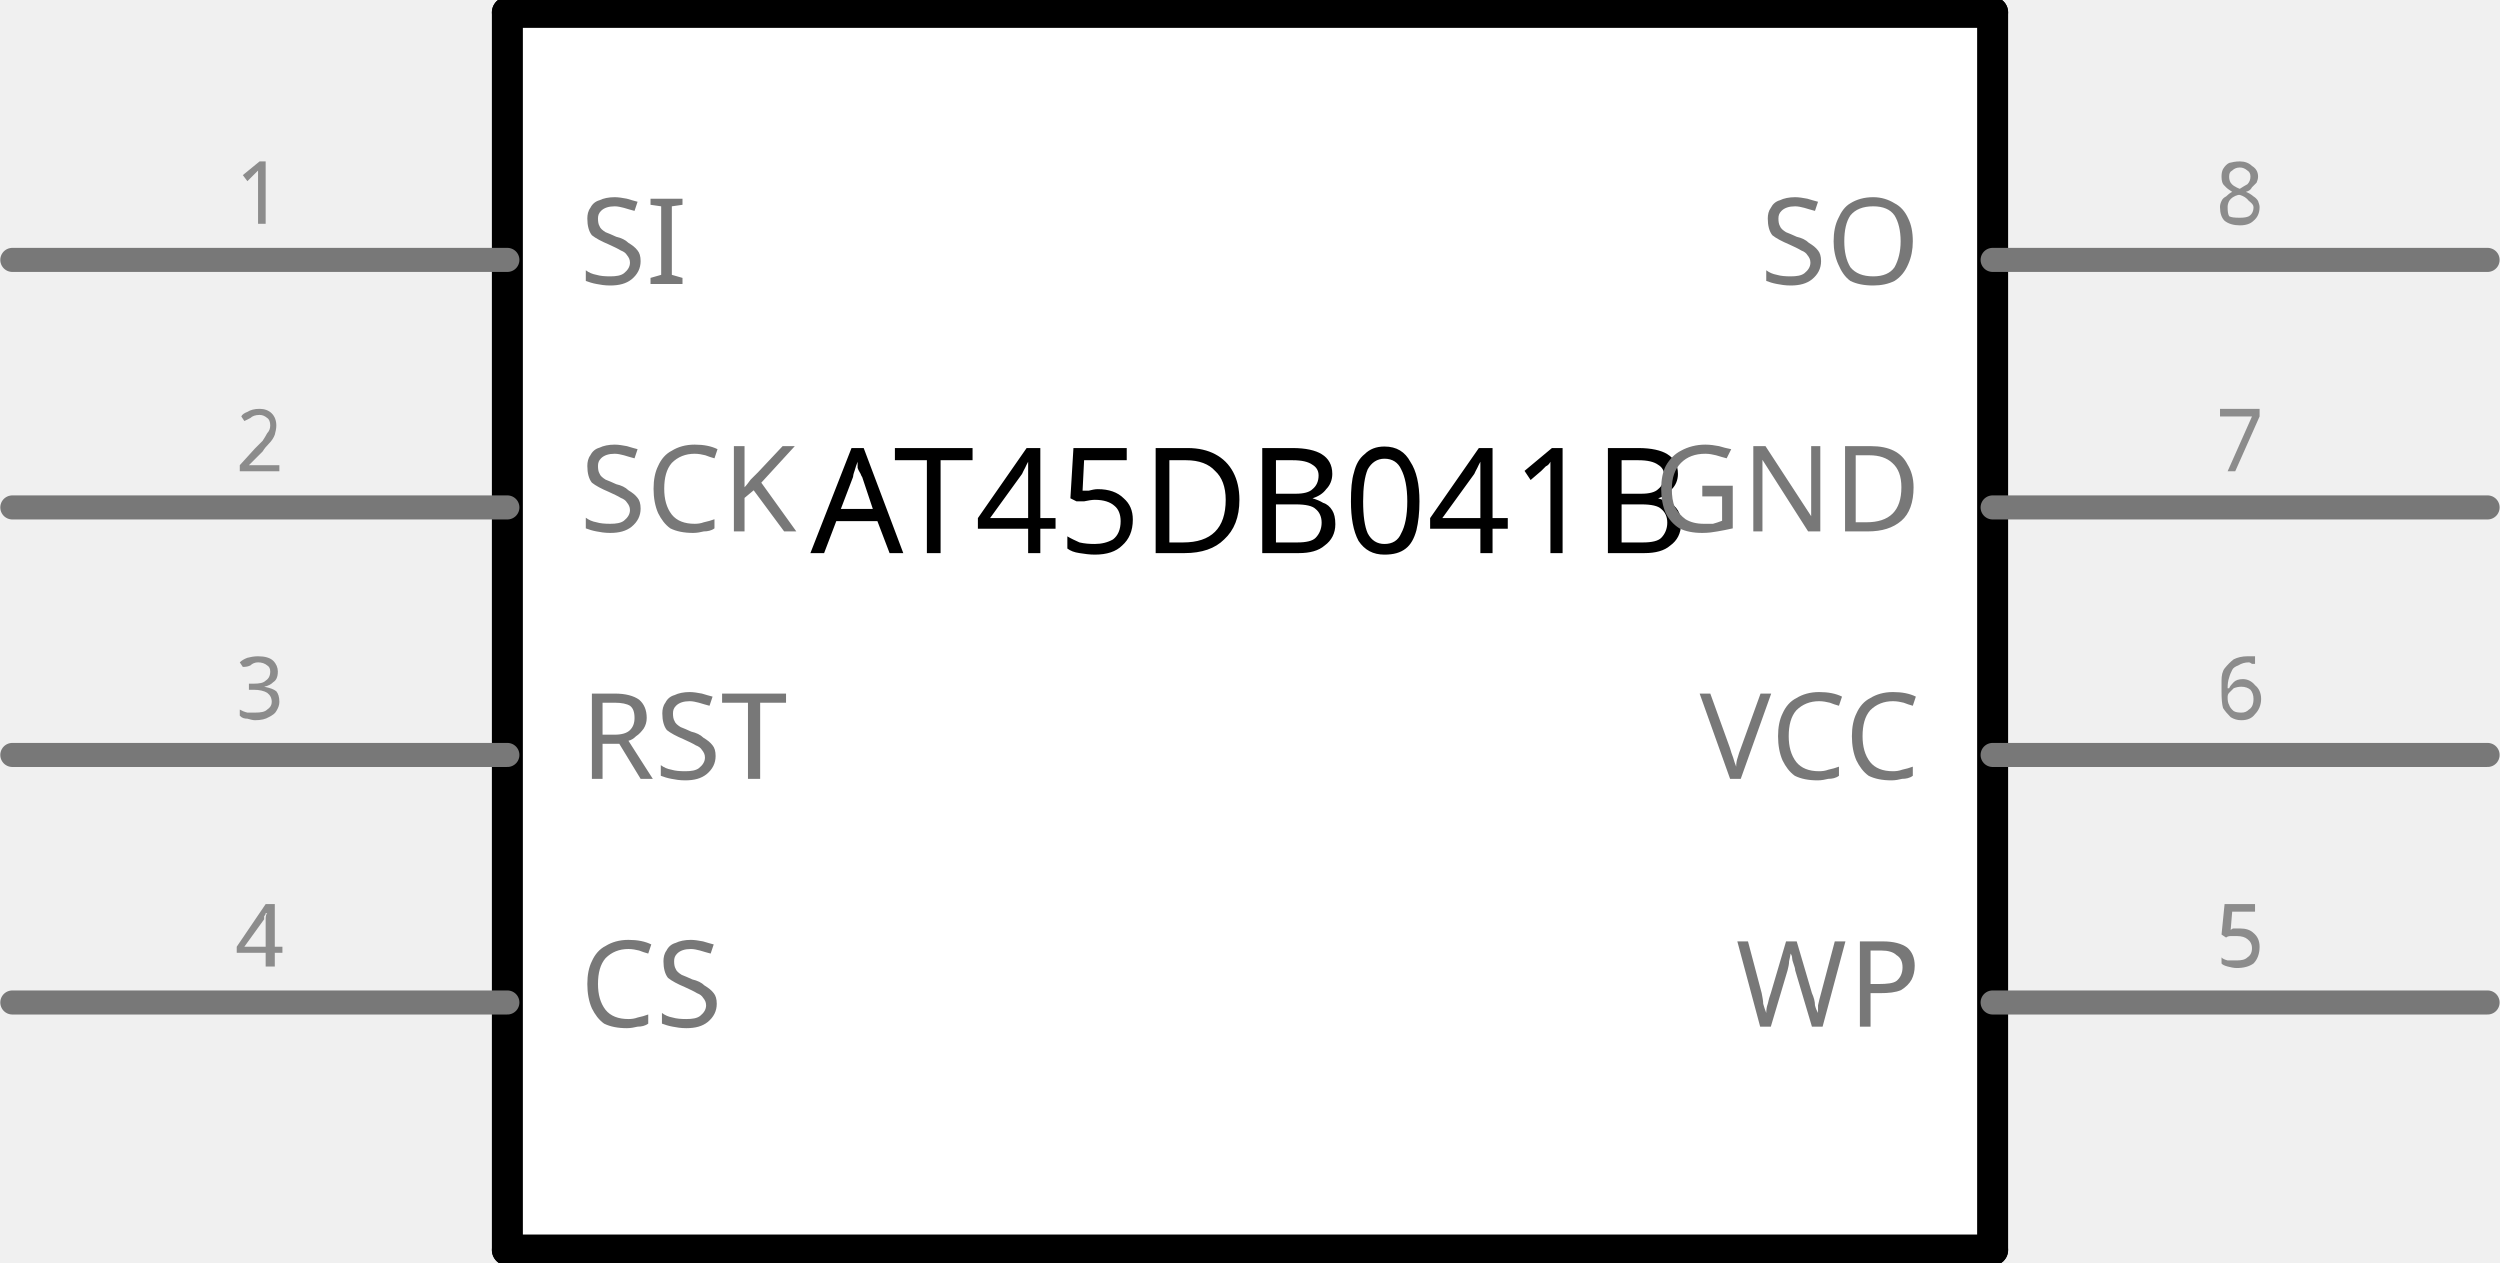
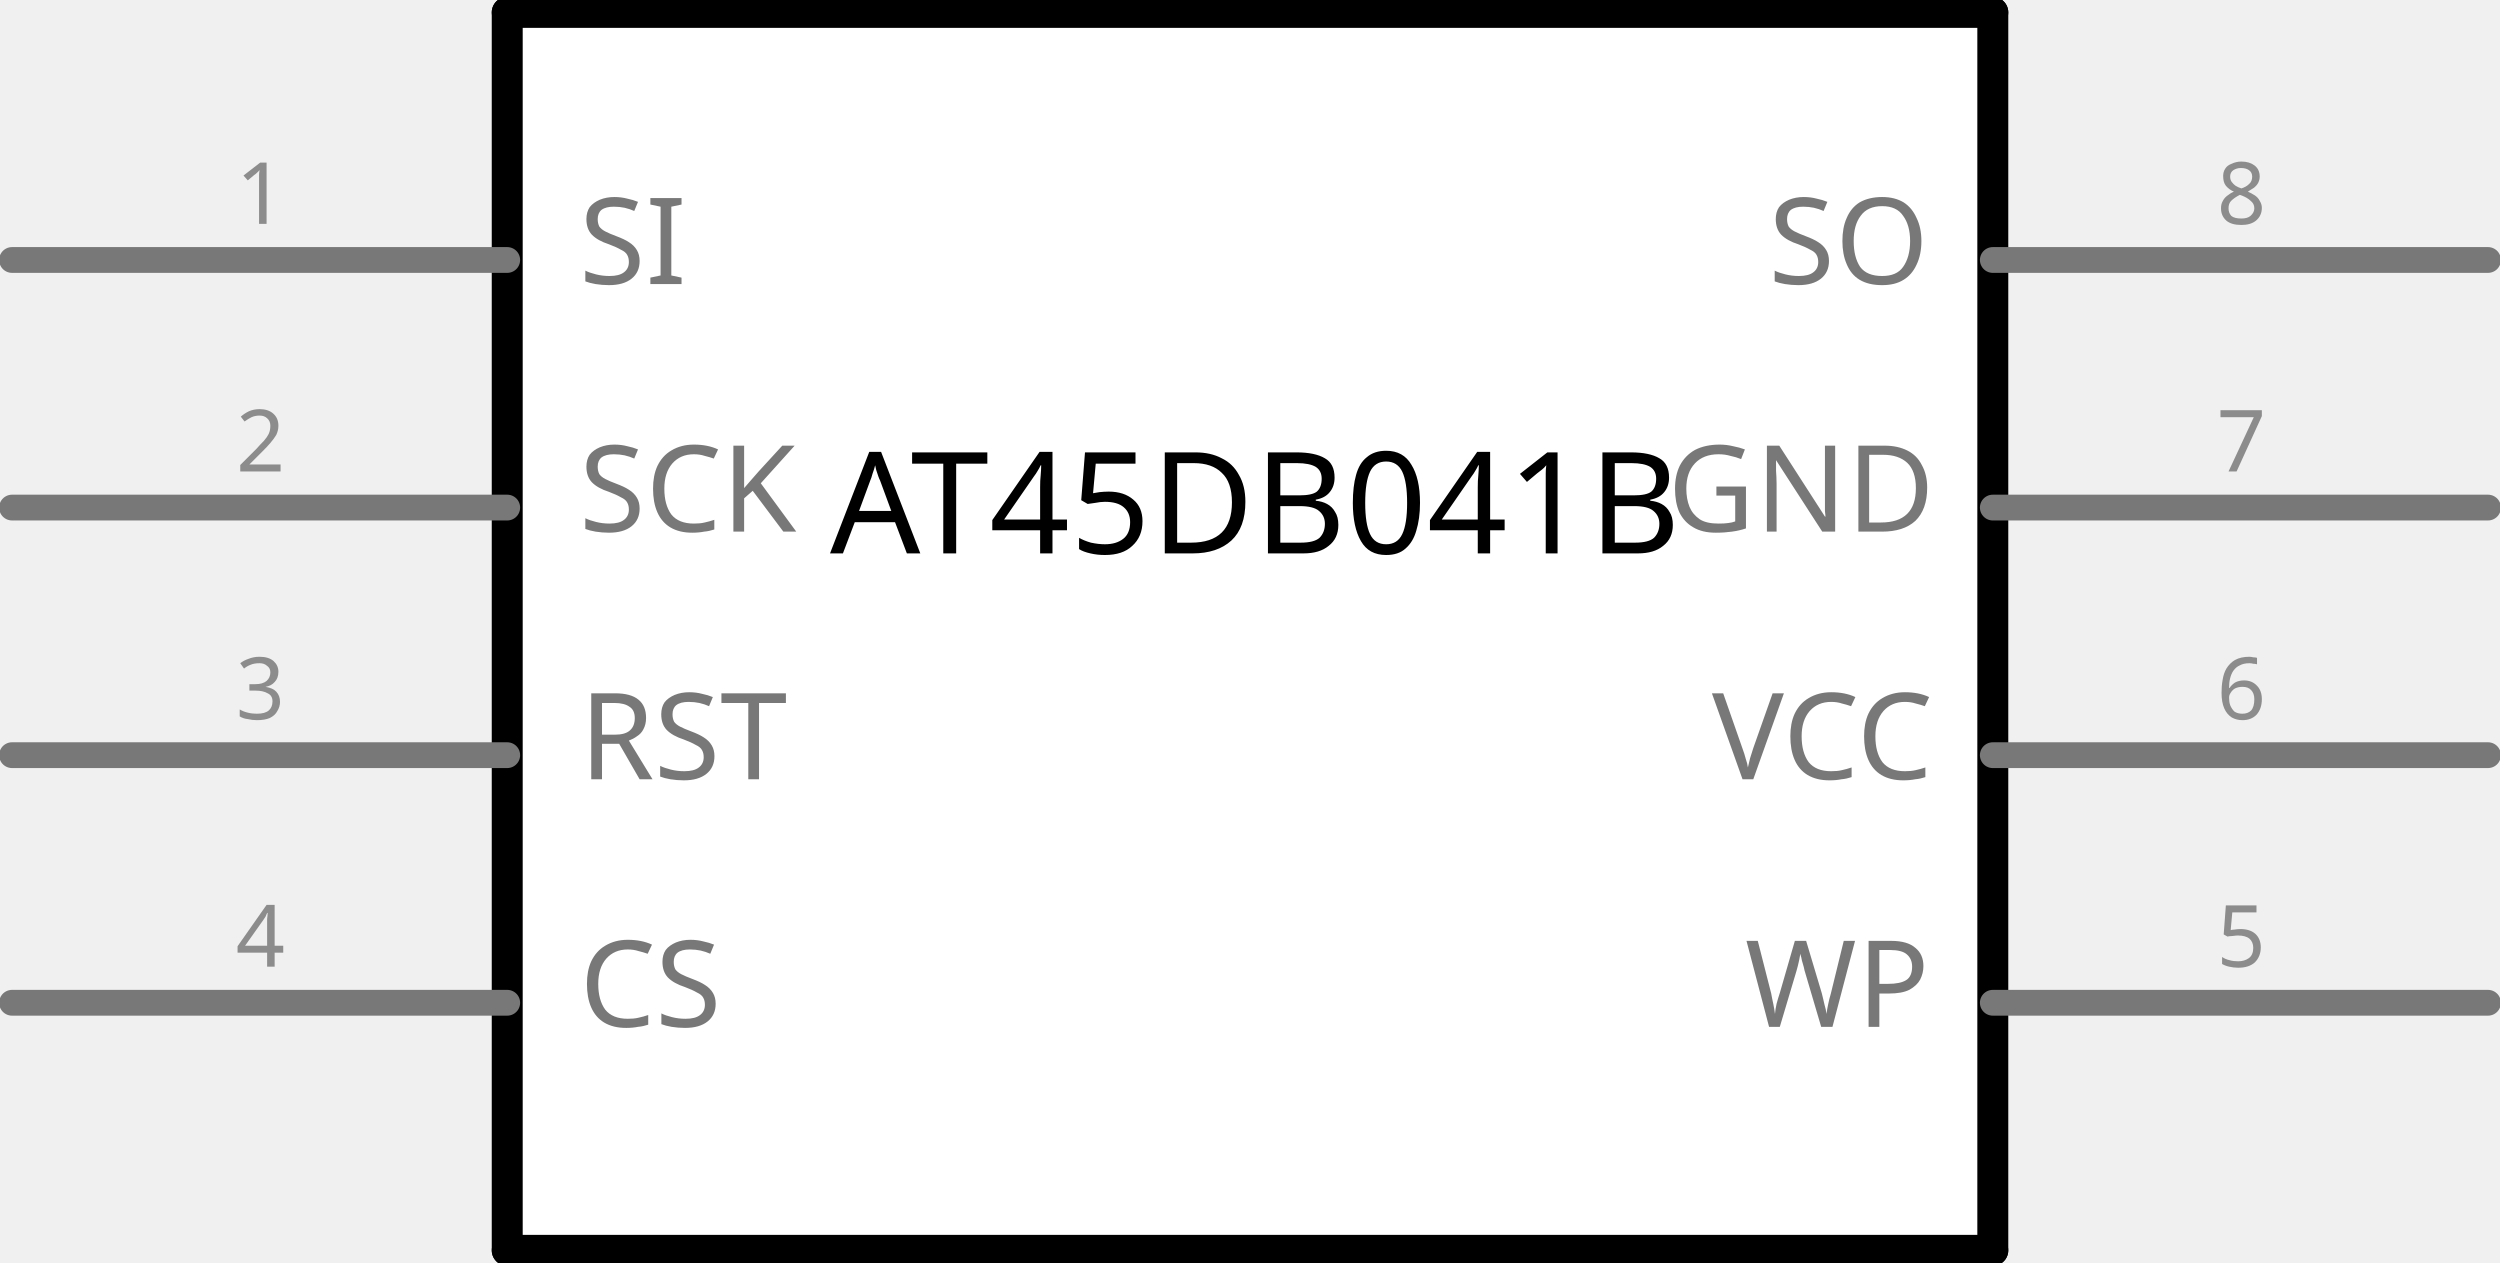
- <svg xmlns="http://www.w3.org/2000/svg" version="1.2" baseProfile="tiny" x="0in" y="0in" width="1.01in" height="0.51in" viewBox="0 0 25.647 12.954">
+ <svg xmlns="http://www.w3.org/2000/svg" version="1.1" id="Layer_1" x="0px" y="0px" width="72.699px" height="36.721px" viewBox="0 0 72.699 36.721" enable-background="new 0 0 72.699 36.721" xml:space="preserve">
  <g id="schematic">
-     <rect class="interior rect" x="5.203" y="0.127" width="15.24" height="12.7" stroke="none" stroke-width="0" fill="#ffffff" />
-     <text class="text" id="label" font-family="'Droid Sans'" stroke="none" stroke-width="0" fill="#000000" font-size="1.499" x="12.823" y="5.677" text-anchor="middle">AT45DB041B</text>
-     <line class="other" x1="5.203" y1="0.127" x2="5.203" y2="12.827" stroke="#000000" stroke-width="0.318" stroke-linecap="round" />
-     <line class="other" x1="5.203" y1="12.827" x2="20.444" y2="12.827" stroke="#000000" stroke-width="0.318" stroke-linecap="round" />
-     <line class="other" x1="20.444" y1="12.827" x2="20.444" y2="0.127" stroke="#000000" stroke-width="0.318" stroke-linecap="round" />
-     <line class="other" x1="20.444" y1="0.127" x2="5.203" y2="0.127" stroke="#000000" stroke-width="0.318" stroke-linecap="round" />
-     <line class="pin" id="connector0pin" connectorname="SI" x1="0.123" y1="2.667" x2="5.203" y2="2.667" stroke="#787878" stroke-width="0.247" stroke-linecap="round" />
-     <rect class="terminal" id="connector0terminal" x="0.123" y="2.667" width="0" height="0" stroke="none" stroke-width="0" fill="none" />
-     <text class="text" font-family="'Droid Sans'" stroke="none" stroke-width="0" fill="#8c8c8c" font-size="0.882" x="2.663" y="2.297" text-anchor="middle">1</text>
-     <text class="text" font-family="'Droid Sans'" stroke="none" stroke-width="0" fill="#787878" font-size="1.235" x="5.944" y="2.914" text-anchor="start">SI</text>
-     <line class="pin" id="connector1pin" connectorname="SCK" x1="0.123" y1="5.207" x2="5.203" y2="5.207" stroke="#787878" stroke-width="0.247" stroke-linecap="round" />
-     <rect class="terminal" id="connector1terminal" x="0.123" y="5.207" width="0" height="0" stroke="none" stroke-width="0" fill="none" />
-     <text class="text" font-family="'Droid Sans'" stroke="none" stroke-width="0" fill="#8c8c8c" font-size="0.882" x="2.663" y="4.837" text-anchor="middle">2</text>
-     <text class="text" font-family="'Droid Sans'" stroke="none" stroke-width="0" fill="#787878" font-size="1.235" x="5.944" y="5.454" text-anchor="start">SCK</text>
-     <line class="pin" id="connector2pin" connectorname="RST" x1="0.123" y1="7.747" x2="5.203" y2="7.747" stroke="#787878" stroke-width="0.247" stroke-linecap="round" />
-     <rect class="terminal" id="connector2terminal" x="0.123" y="7.747" width="0" height="0" stroke="none" stroke-width="0" fill="none" />
-     <text class="text" font-family="'Droid Sans'" stroke="none" stroke-width="0" fill="#8c8c8c" font-size="0.882" x="2.663" y="7.377" text-anchor="middle">3</text>
-     <text class="text" font-family="'Droid Sans'" stroke="none" stroke-width="0" fill="#787878" font-size="1.235" x="5.944" y="7.994" text-anchor="start">RST</text>
-     <line class="pin" id="connector3pin" connectorname="CS" x1="0.123" y1="10.287" x2="5.203" y2="10.287" stroke="#787878" stroke-width="0.247" stroke-linecap="round" />
-     <rect class="terminal" id="connector3terminal" x="0.123" y="10.287" width="0" height="0" stroke="none" stroke-width="0" fill="none" />
-     <text class="text" font-family="'Droid Sans'" stroke="none" stroke-width="0" fill="#8c8c8c" font-size="0.882" x="2.663" y="9.917" text-anchor="middle">4</text>
-     <text class="text" font-family="'Droid Sans'" stroke="none" stroke-width="0" fill="#787878" font-size="1.235" x="5.944" y="10.534" text-anchor="start">CS</text>
-     <line class="pin" id="connector4pin" connectorname="WP" x1="25.523" y1="10.287" x2="20.444" y2="10.287" stroke="#787878" stroke-width="0.247" stroke-linecap="round" />
-     <rect class="terminal" id="connector4terminal" x="25.523" y="10.287" width="0" height="0" stroke="none" stroke-width="0" fill="none" />
-     <text class="text" font-family="'Droid Sans'" stroke="none" stroke-width="0" fill="#8c8c8c" font-size="0.882" x="22.983" y="9.917" text-anchor="middle">5</text>
-     <text class="text" font-family="'Droid Sans'" stroke="none" stroke-width="0" fill="#787878" font-size="1.235" x="19.703" y="10.534" text-anchor="end">WP</text>
-     <line class="pin" id="connector5pin" connectorname="VCC" x1="25.523" y1="7.747" x2="20.444" y2="7.747" stroke="#787878" stroke-width="0.247" stroke-linecap="round" />
-     <rect class="terminal" id="connector5terminal" x="25.523" y="7.747" width="0" height="0" stroke="none" stroke-width="0" fill="none" />
-     <text class="text" font-family="'Droid Sans'" stroke="none" stroke-width="0" fill="#8c8c8c" font-size="0.882" x="22.983" y="7.377" text-anchor="middle">6</text>
-     <text class="text" font-family="'Droid Sans'" stroke="none" stroke-width="0" fill="#787878" font-size="1.235" x="19.703" y="7.994" text-anchor="end">VCC</text>
-     <line class="pin" id="connector6pin" connectorname="GND" x1="25.523" y1="5.207" x2="20.444" y2="5.207" stroke="#787878" stroke-width="0.247" stroke-linecap="round" />
-     <rect class="terminal" id="connector6terminal" x="25.523" y="5.207" width="0" height="0" stroke="none" stroke-width="0" fill="none" />
-     <text class="text" font-family="'Droid Sans'" stroke="none" stroke-width="0" fill="#8c8c8c" font-size="0.882" x="22.983" y="4.837" text-anchor="middle">7</text>
-     <text class="text" font-family="'Droid Sans'" stroke="none" stroke-width="0" fill="#787878" font-size="1.235" x="19.703" y="5.454" text-anchor="end">GND</text>
-     <line class="pin" id="connector7pin" connectorname="SO" x1="25.523" y1="2.667" x2="20.444" y2="2.667" stroke="#787878" stroke-width="0.247" stroke-linecap="round" />
-     <rect class="terminal" id="connector7terminal" x="25.523" y="2.667" width="0" height="0" stroke="none" stroke-width="0" fill="none" />
-     <text class="text" font-family="'Droid Sans'" stroke="none" stroke-width="0" fill="#8c8c8c" font-size="0.882" x="22.983" y="2.297" text-anchor="middle">8</text>
-     <text class="text" font-family="'Droid Sans'" stroke="none" stroke-width="0" fill="#787878" font-size="1.235" x="19.703" y="2.914" text-anchor="end">SO</text>
+     <rect x="14.75" y="0.36" fill="#FFFFFF" width="43.2" height="36" />
+     <text id="label" transform="matrix(1 0 0 1 24.137 16.0925)" font-family="'DroidSans'" font-size="4.11">AT45DB041B</text>
+     <line fill="none" stroke="#000000" stroke-width="0.9" stroke-linecap="round" x1="14.75" y1="0.36" x2="14.75" y2="36.36" />
+     <line fill="none" stroke="#000000" stroke-width="0.9" stroke-linecap="round" x1="14.75" y1="36.36" x2="57.95" y2="36.36" />
+     <line fill="none" stroke="#000000" stroke-width="0.9" stroke-linecap="round" x1="57.95" y1="36.36" x2="57.95" y2="0.36" />
+     <line fill="none" stroke="#000000" stroke-width="0.9" stroke-linecap="round" x1="57.95" y1="0.36" x2="14.75" y2="0.36" />
+     <line id="connector0pin" fill="none" stroke="#787878" stroke-width="0.75" stroke-linecap="round" x1="0.35" y1="7.56" x2="14.75" y2="7.56" />
+     <rect id="connector0terminal" x="0.35" y="7.56" fill="none" width="0" height="0" />
+     <text transform="matrix(1 0 0 1 6.8616 6.5105)" fill="#8C8C8C" font-family="'DroidSans'" font-size="2.5">1</text>
+     <text transform="matrix(1 0 0 1 16.8499 8.2605)" fill="#787878" font-family="'DroidSans'" font-size="3.5">SI</text>
+     <line id="connector1pin" fill="none" stroke="#787878" stroke-width="0.75" stroke-linecap="round" x1="0.35" y1="14.76" x2="14.75" y2="14.76" />
+     <rect id="connector1terminal" x="0.35" y="14.76" fill="none" width="0" height="0" />
+     <text transform="matrix(1 0 0 1 6.8616 13.7097)" fill="#8C8C8C" font-family="'DroidSans'" font-size="2.5">2</text>
+     <text transform="matrix(1 0 0 1 16.8499 15.4597)" fill="#787878" font-family="'DroidSans'" font-size="3.5">SCK</text>
+     <line id="connector2pin" fill="none" stroke="#787878" stroke-width="0.75" stroke-linecap="round" x1="0.35" y1="21.96" x2="14.75" y2="21.96" />
+     <rect id="connector2terminal" x="0.35" y="21.96" fill="none" width="0" height="0.001" />
+     <text transform="matrix(1 0 0 1 6.8616 20.9109)" fill="#8C8C8C" font-family="'DroidSans'" font-size="2.5">3</text>
+     <text transform="matrix(1 0 0 1 16.8499 22.6609)" fill="#787878" font-family="'DroidSans'" font-size="3.5">RST</text>
+     <line id="connector3pin" fill="none" stroke="#787878" stroke-width="0.75" stroke-linecap="round" x1="0.35" y1="29.16" x2="14.75" y2="29.16" />
+     <rect id="connector3terminal" x="0.35" y="29.16" fill="none" width="0" height="0" />
+     <text transform="matrix(1 0 0 1 6.8616 28.1101)" fill="#8C8C8C" font-family="'DroidSans'" font-size="2.5">4</text>
+     <text transform="matrix(1 0 0 1 16.8499 29.8601)" fill="#787878" font-family="'DroidSans'" font-size="3.5">CS</text>
+     <line id="connector4pin" fill="none" stroke="#787878" stroke-width="0.75" stroke-linecap="round" x1="72.35" y1="29.16" x2="57.95" y2="29.16" />
+     <rect id="connector4terminal" x="72.35" y="29.16" fill="none" width="0" height="0" />
+     <text transform="matrix(1 0 0 1 64.4612 28.1101)" fill="#8C8C8C" font-family="'DroidSans'" font-size="2.5">5</text>
+     <text transform="matrix(1 0 0 1 50.7405 29.8601)" fill="#787878" font-family="'DroidSans'" font-size="3.5">WP</text>
+     <line id="connector5pin" fill="none" stroke="#787878" stroke-width="0.75" stroke-linecap="round" x1="72.35" y1="21.96" x2="57.95" y2="21.96" />
+     <rect id="connector5terminal" x="72.35" y="21.96" fill="none" width="0" height="0.001" />
+     <text transform="matrix(1 0 0 1 64.4612 20.9109)" fill="#8C8C8C" font-family="'DroidSans'" font-size="2.5">6</text>
+     <text transform="matrix(1 0 0 1 49.7815 22.6609)" fill="#787878" font-family="'DroidSans'" font-size="3.5">VCC</text>
+     <line id="connector6pin" fill="none" stroke="#787878" stroke-width="0.75" stroke-linecap="round" x1="72.35" y1="14.76" x2="57.95" y2="14.76" />
+     <rect id="connector6terminal" x="72.35" y="14.76" fill="none" width="0" height="0" />
+     <text transform="matrix(1 0 0 1 64.4612 13.7097)" fill="#8C8C8C" font-family="'DroidSans'" font-size="2.5">7</text>
+     <text transform="matrix(1 0 0 1 48.4905 15.4597)" fill="#787878" font-family="'DroidSans'" font-size="3.5">GND</text>
+     <line id="connector7pin" fill="none" stroke="#787878" stroke-width="0.75" stroke-linecap="round" x1="72.35" y1="7.56" x2="57.95" y2="7.56" />
+     <rect id="connector7terminal" x="72.35" y="7.56" fill="none" width="0" height="0" />
+     <text transform="matrix(1 0 0 1 64.4612 6.5105)" fill="#8C8C8C" font-family="'DroidSans'" font-size="2.5">8</text>
+     <text transform="matrix(1 0 0 1 51.4358 8.2605)" fill="#787878" font-family="'DroidSans'" font-size="3.5">SO</text>
  </g>
</svg>
